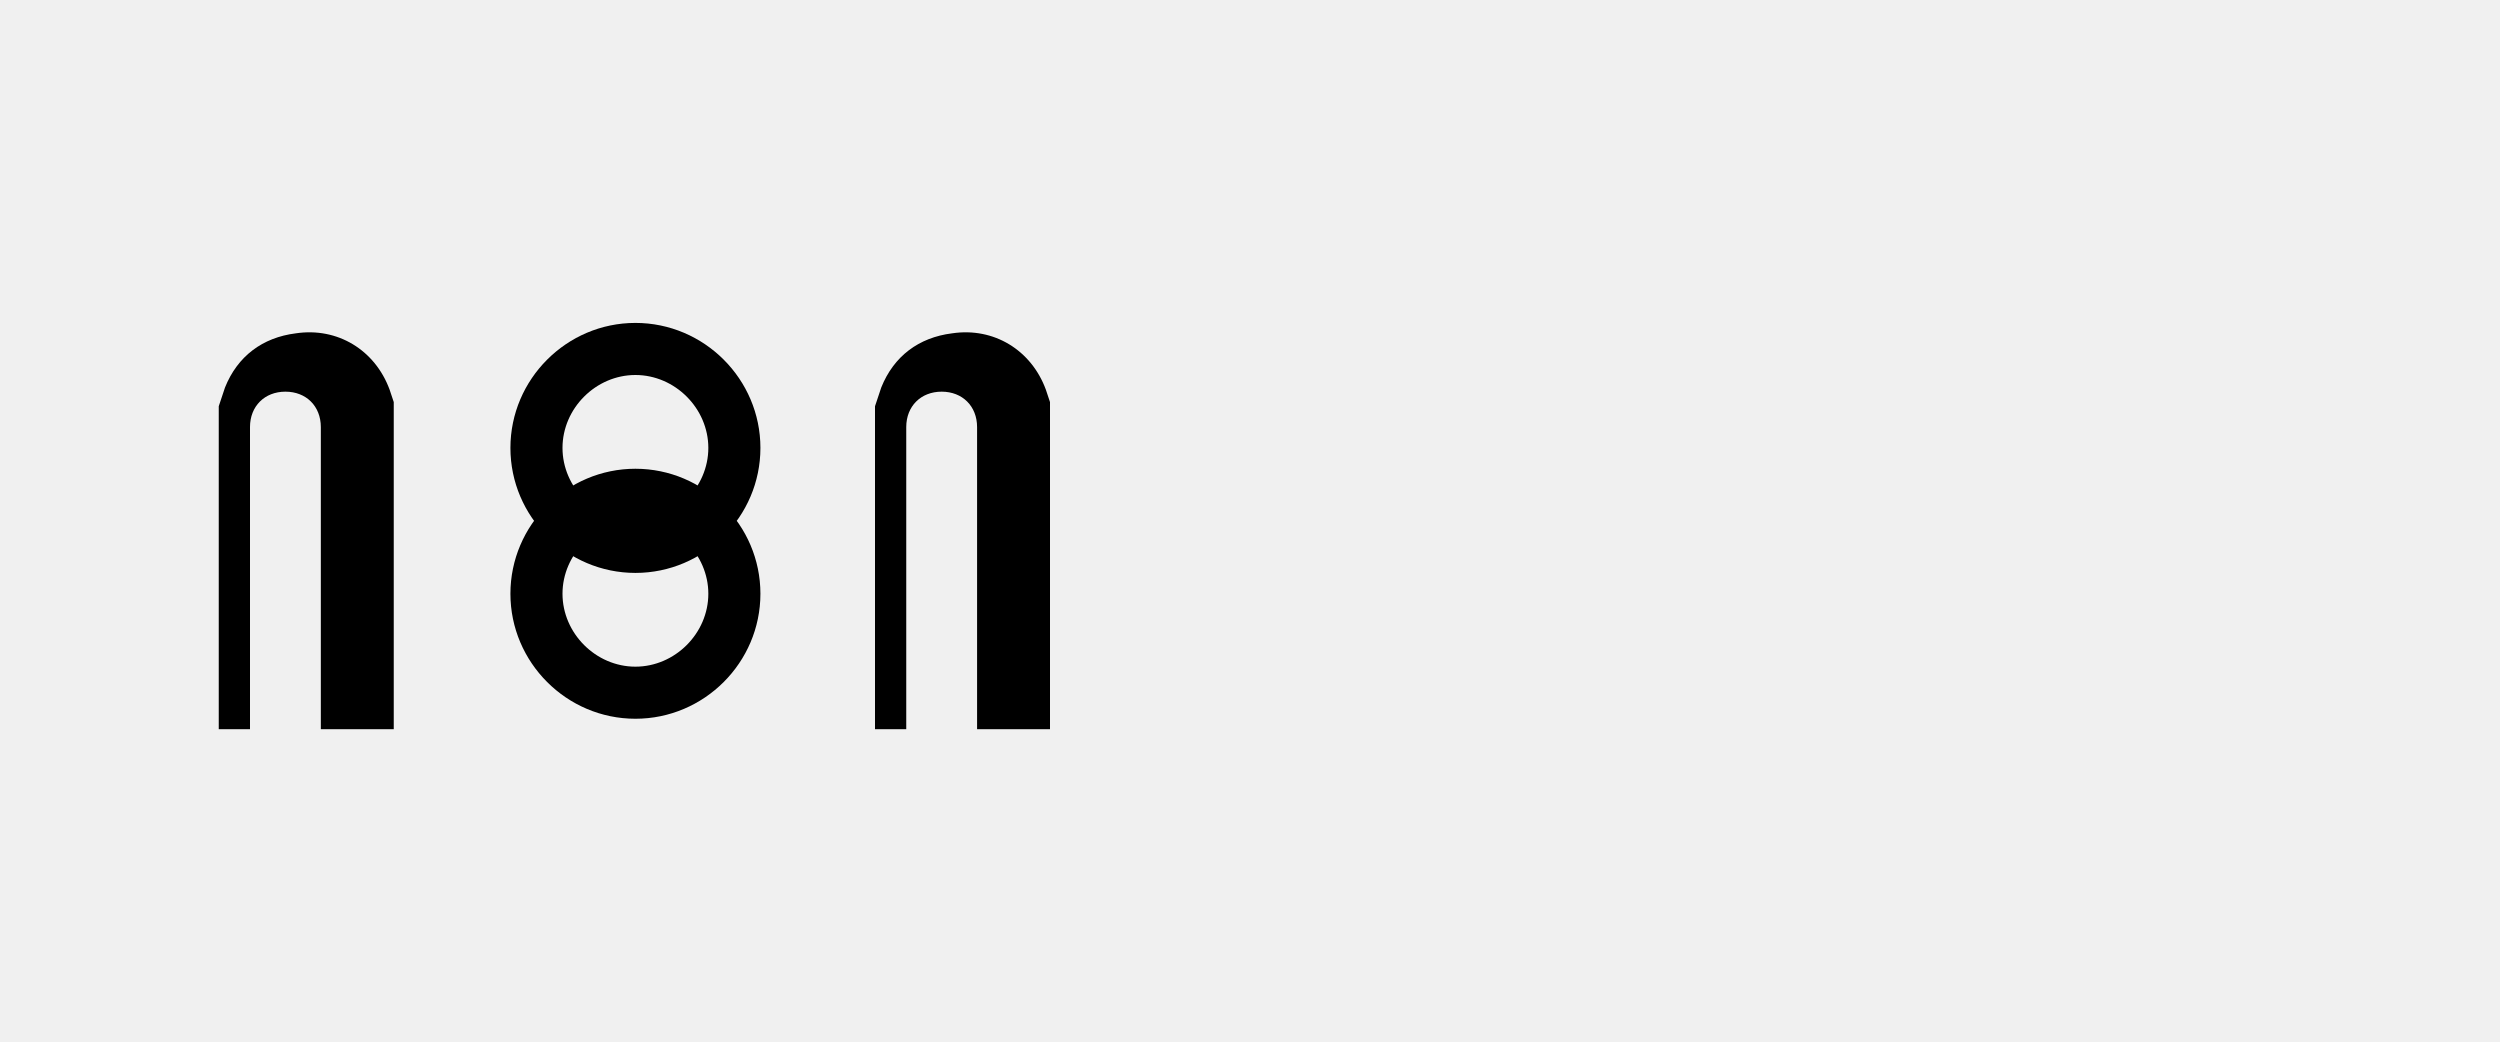
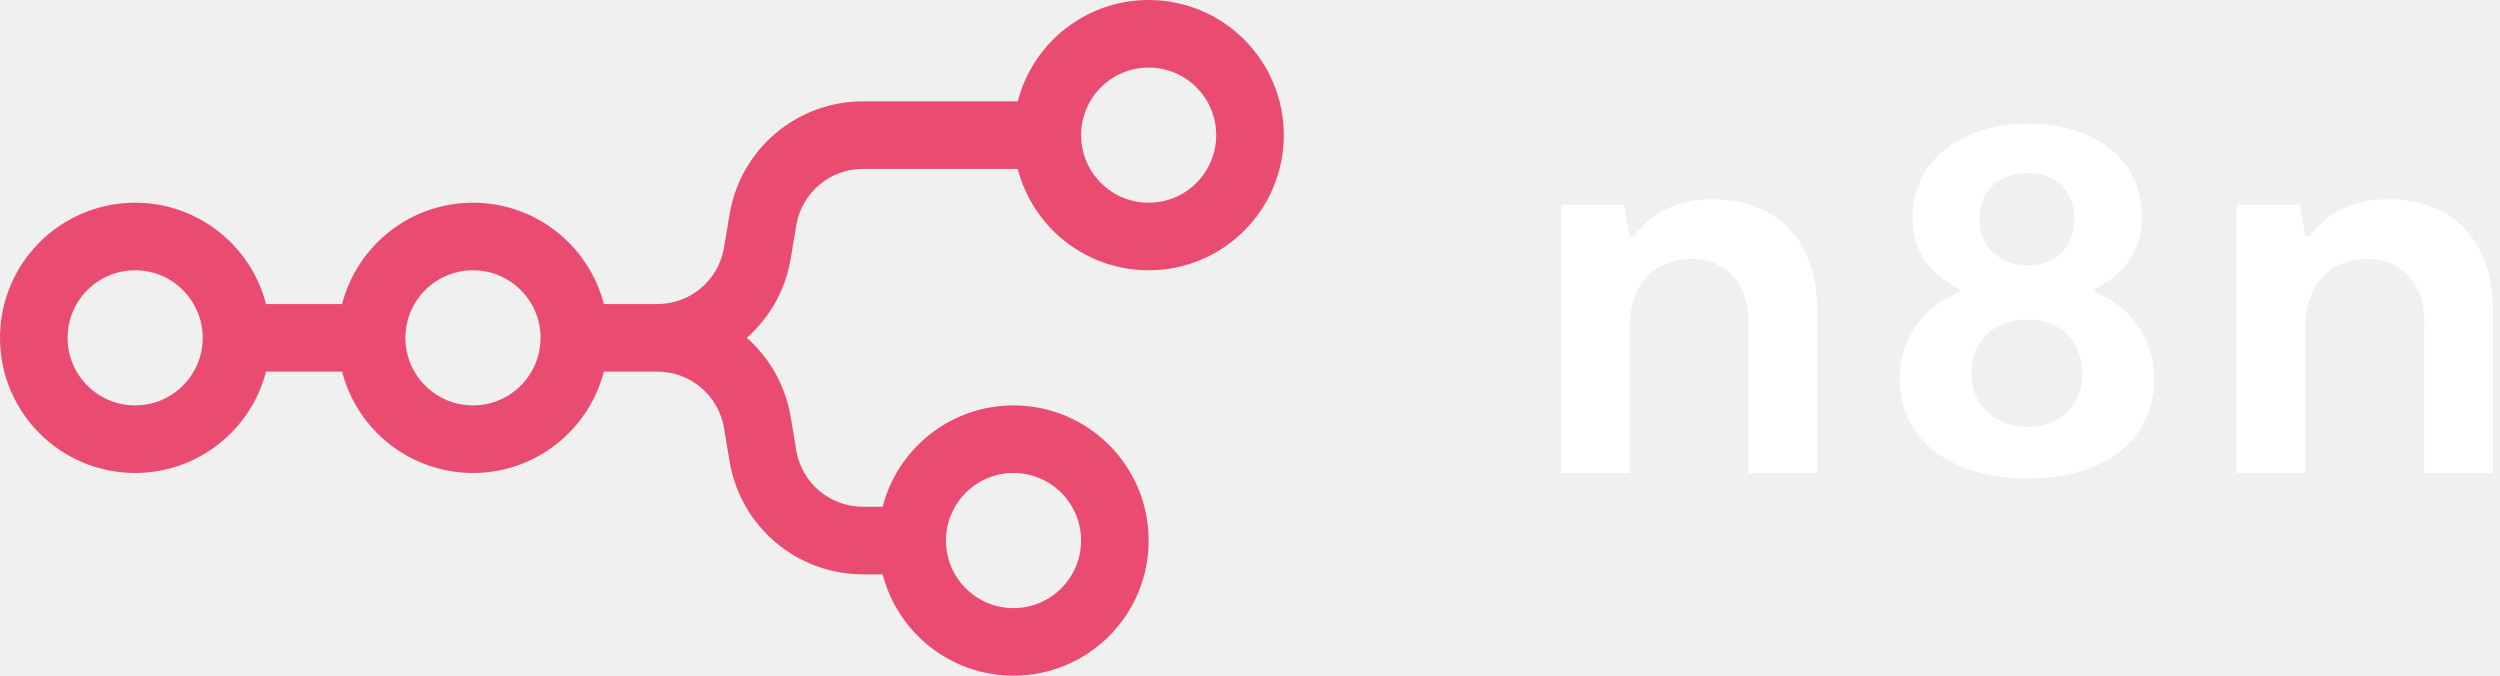
- <svg xmlns="http://www.w3.org/2000/svg" width="120" height="50" viewBox="0 0 120 50" fill="none">
-   <path d="M10.5 35V19.5L10.8 18.6C11.4 17.1 12.6 16.2 14.2 16C16.2 15.7 18 16.8 18.7 18.7L18.9 19.3V35H15.4V20.5C15.4 19.5 14.7 18.8 13.7 18.8C12.7 18.8 12 19.5 12 20.5V35H10.5Z" fill="currentColor" />
-   <path d="M24.5 28.5C24.5 31.8 27.2 34.5 30.5 34.5C33.8 34.5 36.5 31.8 36.5 28.5C36.5 25.2 33.8 22.5 30.5 22.5C27.2 22.5 24.5 25.2 24.5 28.5ZM27 28.5C27 26.6 28.6 25 30.5 25C32.4 25 34 26.6 34 28.5C34 30.4 32.4 32 30.5 32C28.6 32 27 30.4 27 28.5ZM24.5 21.5C24.5 24.8 27.2 27.5 30.5 27.5C33.8 27.5 36.5 24.8 36.5 21.5C36.5 18.2 33.8 15.5 30.5 15.5C27.2 15.5 24.5 18.2 24.5 21.5ZM27 21.5C27 19.6 28.6 18 30.5 18C32.4 18 34 19.6 34 21.5C34 23.4 32.4 25 30.5 25C28.6 25 27 23.4 27 21.5Z" fill="currentColor" />
-   <path d="M42 35V19.5L42.3 18.6C42.9 17.1 44.1 16.2 45.7 16C47.7 15.7 49.5 16.8 50.2 18.7L50.4 19.3V35H46.9V20.5C46.9 19.5 46.2 18.8 45.2 18.8C44.2 18.8 43.5 19.5 43.5 20.5V35H42Z" fill="currentColor" />
+ <svg xmlns="http://www.w3.org/2000/svg" width="444" height="120" viewBox="0 0 444 120" fill="none">
+   <path fill-rule="evenodd" clip-rule="evenodd" d="M204 48C192.817 48 183.42 40.351 180.756 30H153.248C147.382 30 142.376 34.241 141.412 40.027L140.425 45.946C139.489 51.565 136.646 56.455 132.626 60C136.646 63.545 139.489 68.435 140.425 74.054L141.412 79.973C142.376 85.759 147.382 90 153.248 90H156.756C159.42 79.649 168.817 72 180 72C193.255 72 204 82.745 204 96C204 109.255 193.255 120 180 120C168.817 120 159.42 112.351 156.756 102H153.248C141.516 102 131.504 93.518 129.575 81.946L128.588 76.027C127.624 70.241 122.618 66 116.752 66H107.244C104.58 76.351 95.183 84 84 84C72.817 84 63.42 76.351 60.756 66H47.244C44.58 76.351 35.183 84 24 84C10.745 84 0 73.255 0 60C0 46.745 10.745 36 24 36C35.183 36 44.58 43.649 47.244 54H60.756C63.42 43.649 72.817 36 84 36C95.183 36 104.58 43.649 107.244 54H116.752C122.618 54 127.624 49.759 128.588 43.973L129.575 38.054C131.504 26.482 141.516 18 153.248 18H180.756C183.42 7.649 192.817 0 204 0C217.255 0 228 10.745 228 24C228 37.255 217.255 48 204 48ZM204 36C210.627 36 216 30.627 216 24C216 17.373 210.627 12 204 12C197.373 12 192 17.373 192 24C192 30.627 197.373 36 204 36ZM24 72C30.627 72 36 66.627 36 60C36 53.373 30.627 48 24 48C17.373 48 12 53.373 12 60C12 66.627 17.373 72 24 72ZM96 60C96 66.627 90.627 72 84 72C77.373 72 72 66.627 72 60C72 53.373 77.373 48 84 48C90.627 48 96 53.373 96 60ZM192 96C192 102.627 186.627 108 180 108C173.373 108 168 102.627 168 96C168 89.373 173.373 84 180 84C186.627 84 192 89.373 192 96Z" fill="#EA4B71" />
+   <path fill-rule="evenodd" clip-rule="evenodd" d="M372.017 51.887V51.316C376.204 49.219 380.391 45.597 380.391 38.449C380.391 28.155 371.922 21.96 360.218 21.96C348.228 21.96 339.664 28.536 339.664 38.639C339.664 45.502 343.66 49.219 348.038 51.316V51.887C343.185 53.603 337.38 58.75 337.38 67.328C337.38 77.716 345.944 84.96 360.123 84.96C374.301 84.96 382.58 77.716 382.58 67.328C382.58 58.75 376.87 53.698 372.017 51.887ZM360.123 30.729C364.881 30.729 368.401 33.779 368.401 38.925C368.401 44.072 364.785 47.122 360.123 47.122C355.46 47.122 351.559 44.072 351.559 38.925C351.559 33.683 355.27 30.729 360.123 30.729ZM360.123 75.81C354.604 75.81 350.131 72.284 350.131 66.279C350.131 60.847 353.842 56.748 360.028 56.748C366.118 56.748 369.829 60.751 369.829 66.47C369.829 72.284 365.547 75.81 360.123 75.81Z" fill="white" />
+   <path d="M397.26 84.007H409.44V58.178C409.44 49.695 414.579 45.978 420.383 45.978C426.093 45.978 430.565 49.791 430.565 57.606V84.007H442.745V55.128C442.745 42.642 435.513 35.399 424.19 35.399C417.053 35.399 413.056 38.258 410.201 41.975H409.44L408.393 36.352H397.26V84.007Z" fill="white" />
+   <path d="M289.44 84.007H277.26V36.352H288.393L289.44 41.975H290.201C293.056 38.258 297.053 35.399 304.19 35.399C315.513 35.399 322.745 42.642 322.745 55.128V84.007H310.565V57.606C310.565 49.791 306.093 45.978 300.383 45.978C294.579 45.978 289.44 49.695 289.44 58.178V84.007Z" fill="white" />
</svg>
